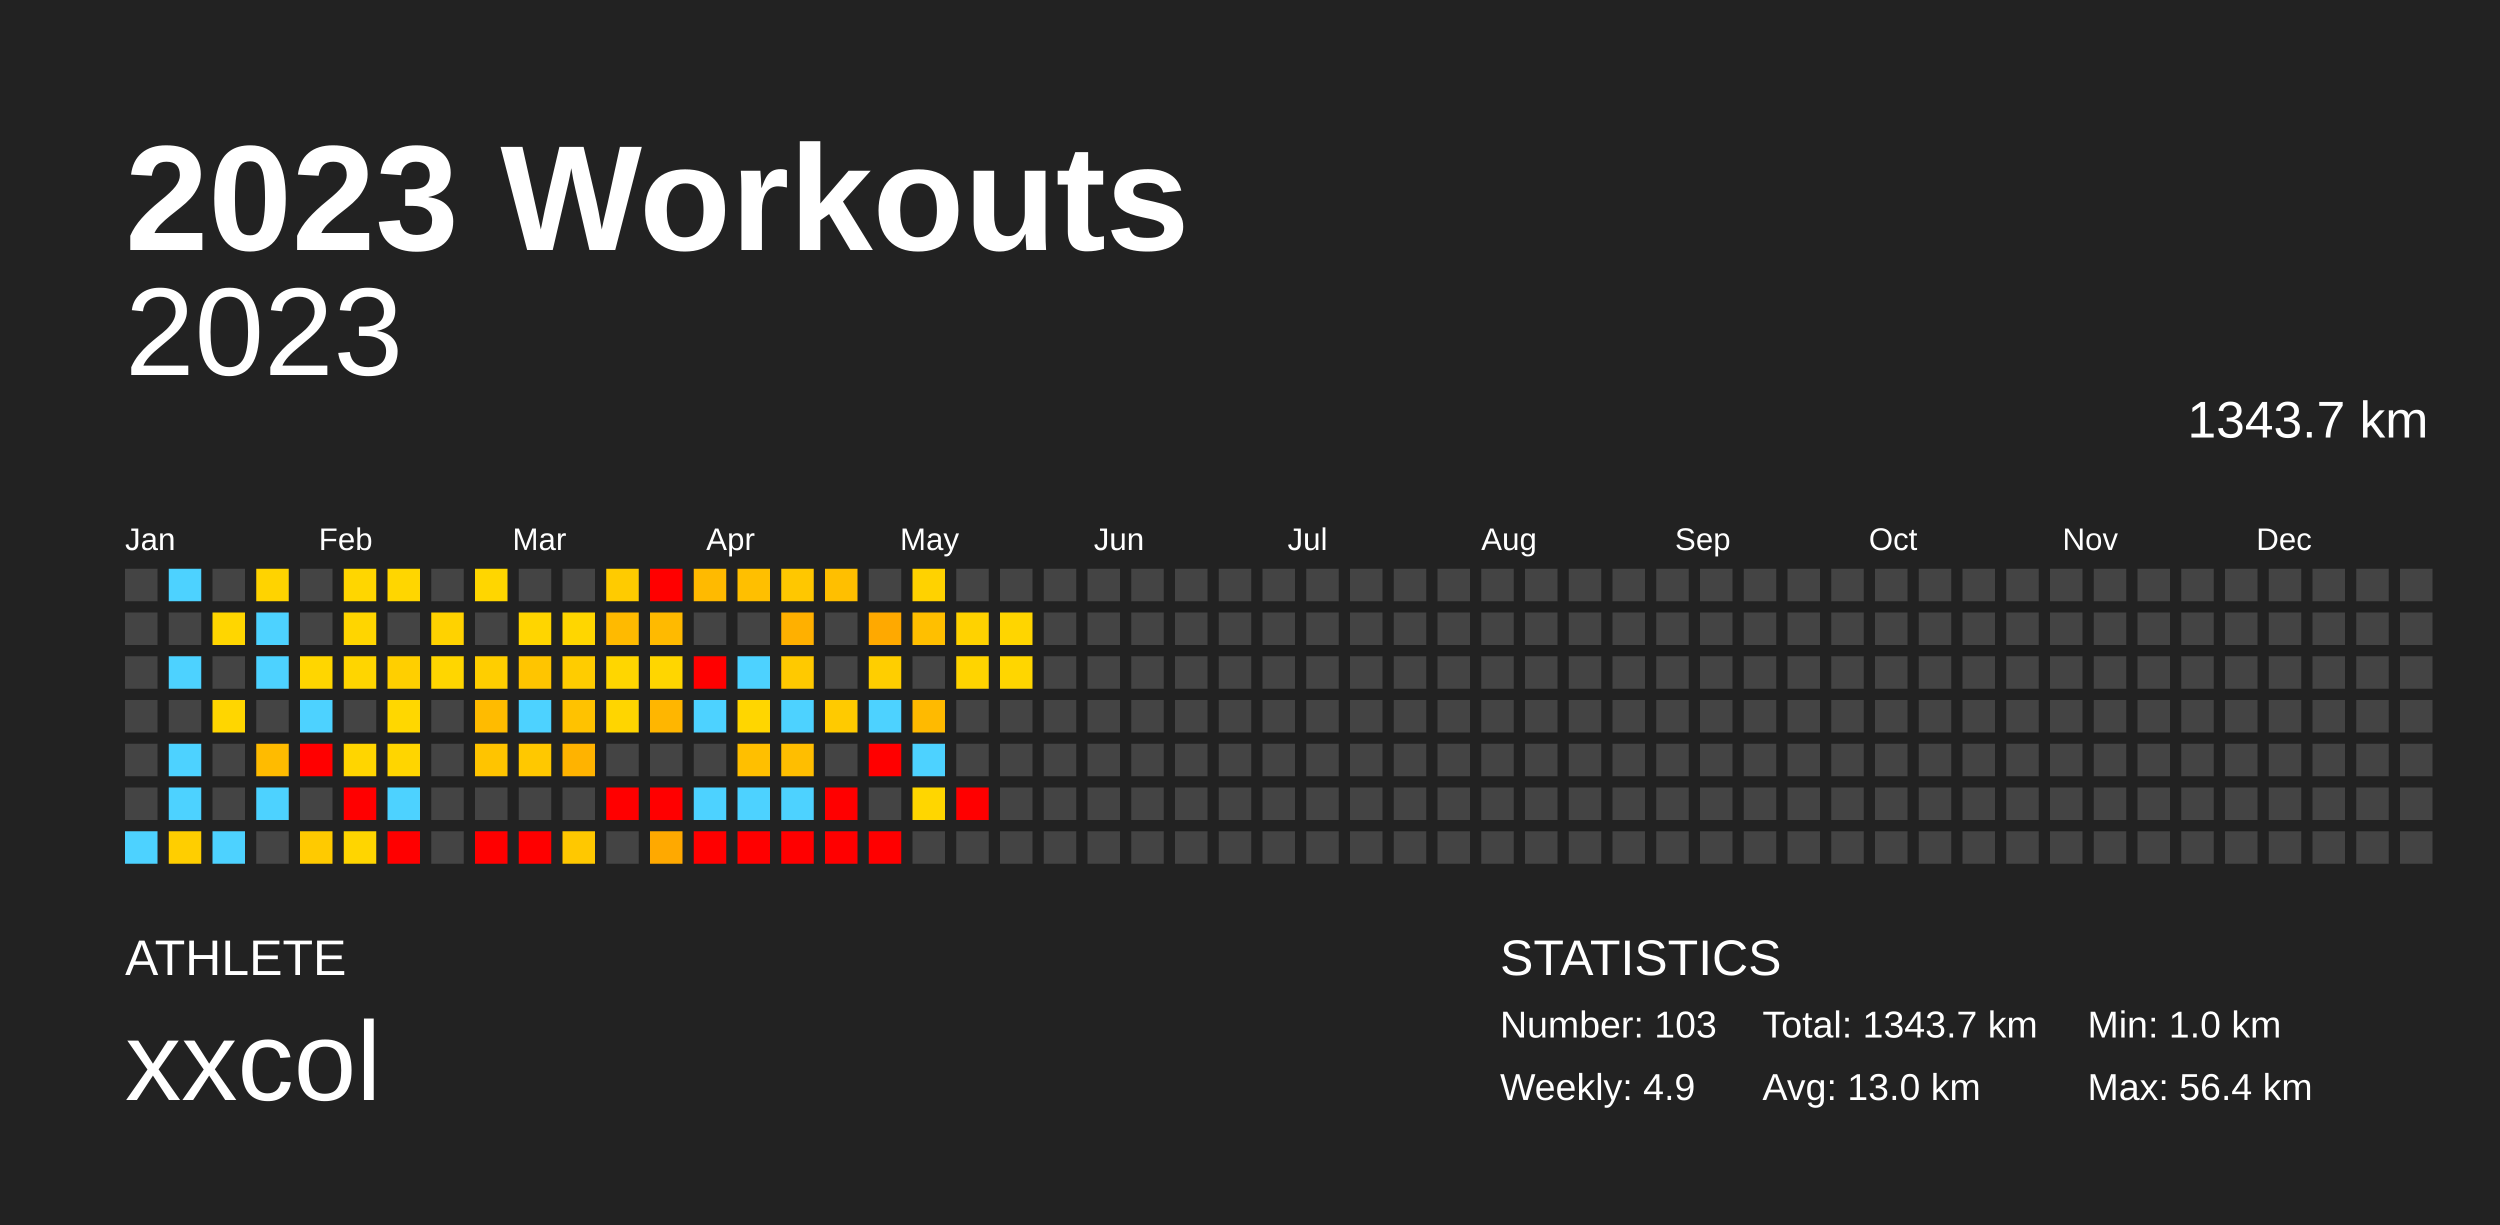
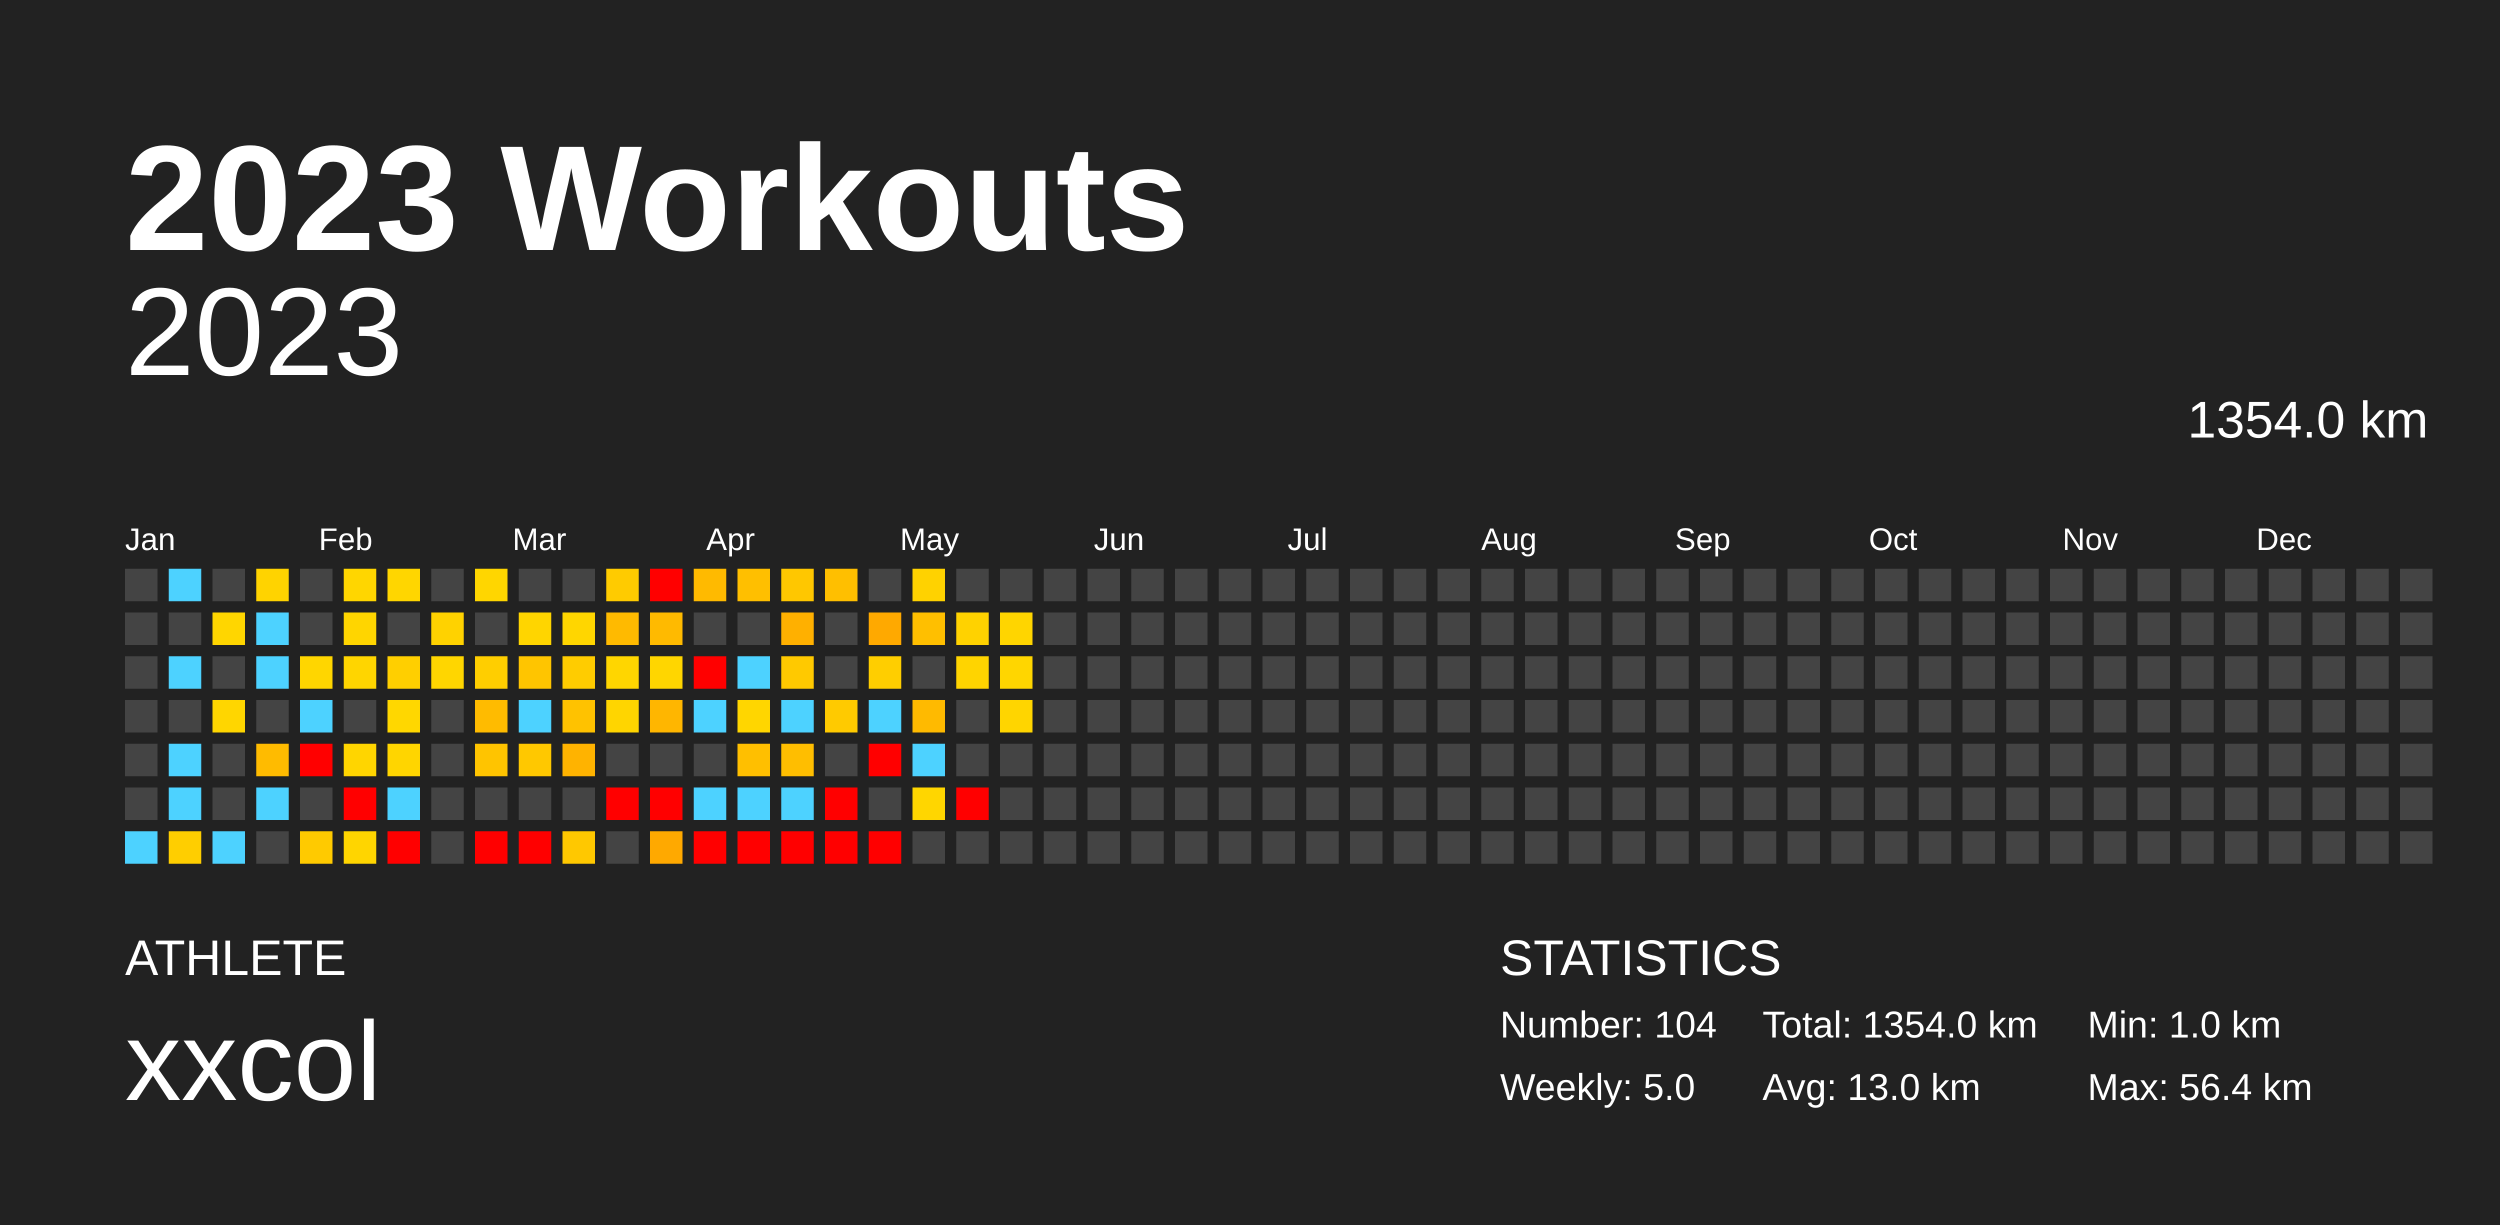
<svg xmlns="http://www.w3.org/2000/svg" baseProfile="full" height="98mm" version="1.1" viewBox="0,0,200,98" width="200mm">
  <defs />
  <rect fill="#222222" height="98" width="200" x="0" y="0" />
  <text fill="#FFFFFF" style="font-size:12px; font-family:Arial; font-weight:bold;" x="10" y="20">2023 Workouts</text>
  <text fill="#FFFFFF" style="font-size:4px; font-family:Arial" x="10" y="78">ATHLETE</text>
  <text fill="#FFFFFF" style="font-size:9px; font-family:Arial" x="10" y="88">xxcol</text>
  <text fill="#FFFFFF" style="font-size:4px; font-family:Arial" x="120" y="78">STATISTICS</text>
-   <text fill="#FFFFFF" style="font-size:3px; font-family:Arial" x="120" y="83">Number: 103</text>
-   <text fill="#FFFFFF" style="font-size:3px; font-family:Arial" x="120" y="88">Weekly: 4.9</text>
-   <text fill="#FFFFFF" style="font-size:3px; font-family:Arial" x="141" y="83">Total: 1343.7 km</text>
+   <text fill="#FFFFFF" style="font-size:3px; font-family:Arial" x="120" y="83">Number: 104</text>
+   <text fill="#FFFFFF" style="font-size:3px; font-family:Arial" x="120" y="88">Weekly: 5.0</text>
+   <text fill="#FFFFFF" style="font-size:3px; font-family:Arial" x="141" y="83">Total: 1354.0 km</text>
  <text fill="#FFFFFF" style="font-size:3px; font-family:Arial" x="141" y="88">Avg: 13.0 km</text>
  <text fill="#FFFFFF" style="font-size:3px; font-family:Arial" x="167" y="83">Min: 1.0 km</text>
  <text fill="#FFFFFF" style="font-size:3px; font-family:Arial" x="167" y="88">Max: 56.4 km</text>
  <text alignment-baseline="hanging" fill="#FFFFFF" style="font-size:10.0px; font-family:Arial;" x="10" y="30">2023</text>
-   <text alignment-baseline="hanging" fill="#FFFFFF" style="font-size:4.125px; font-family:Arial;" x="175" y="35">1343.7 km</text>
+   <text alignment-baseline="hanging" fill="#FFFFFF" style="font-size:4.125px; font-family:Arial;" x="175" y="35">1354.0 km</text>
  <text fill="#FFFFFF" style="font-size:2.5px; font-family:Arial" x="10.0" y="44">Jan</text>
  <text fill="#FFFFFF" style="font-size:2.5px; font-family:Arial" x="25.5" y="44">Feb</text>
  <text fill="#FFFFFF" style="font-size:2.5px; font-family:Arial" x="41.0" y="44">Mar</text>
  <text fill="#FFFFFF" style="font-size:2.5px; font-family:Arial" x="56.5" y="44">Apr</text>
  <text fill="#FFFFFF" style="font-size:2.5px; font-family:Arial" x="72.0" y="44">May</text>
  <text fill="#FFFFFF" style="font-size:2.5px; font-family:Arial" x="87.5" y="44">Jun</text>
  <text fill="#FFFFFF" style="font-size:2.5px; font-family:Arial" x="103.0" y="44">Jul</text>
  <text fill="#FFFFFF" style="font-size:2.5px; font-family:Arial" x="118.5" y="44">Aug</text>
  <text fill="#FFFFFF" style="font-size:2.5px; font-family:Arial" x="134.0" y="44">Sep</text>
  <text fill="#FFFFFF" style="font-size:2.5px; font-family:Arial" x="149.5" y="44">Oct</text>
  <text fill="#FFFFFF" style="font-size:2.5px; font-family:Arial" x="165.0" y="44">Nov</text>
  <text fill="#FFFFFF" style="font-size:2.5px; font-family:Arial" x="180.5" y="44">Dec</text>
  <rect fill="#444444" height="2.6" width="2.6" x="10.0" y="45.5" />
  <rect fill="#444444" height="2.6" width="2.6" x="10.0" y="49.0" />
  <rect fill="#444444" height="2.6" width="2.6" x="10.0" y="52.5" />
  <rect fill="#444444" height="2.6" width="2.6" x="10.0" y="56.0" />
  <rect fill="#444444" height="2.6" width="2.6" x="10.0" y="59.5" />
  <rect fill="#444444" height="2.6" width="2.6" x="10.0" y="63.0" />
  <rect fill="#4dd2ff" height="2.6" width="2.6" x="10.0" y="66.5" />
  <rect fill="#4dd2ff" height="2.6" width="2.6" x="13.5" y="45.5" />
  <rect fill="#444444" height="2.6" width="2.6" x="13.5" y="49.0" />
  <rect fill="#4dd2ff" height="2.6" width="2.6" x="13.5" y="52.5" />
  <rect fill="#444444" height="2.6" width="2.6" x="13.5" y="56.0" />
  <rect fill="#4dd2ff" height="2.6" width="2.6" x="13.5" y="59.5" />
  <rect fill="#4dd2ff" height="2.6" width="2.6" x="13.5" y="63.0" />
  <rect fill="#ffce00" height="2.6" width="2.6" x="13.5" y="66.5" />
  <rect fill="#444444" height="2.6" width="2.6" x="17.0" y="45.5" />
  <rect fill="#ffd600" height="2.6" width="2.6" x="17.0" y="49.0" />
  <rect fill="#444444" height="2.6" width="2.6" x="17.0" y="52.5" />
  <rect fill="#ffd600" height="2.6" width="2.6" x="17.0" y="56.0" />
  <rect fill="#444444" height="2.6" width="2.6" x="17.0" y="59.5" />
  <rect fill="#444444" height="2.6" width="2.6" x="17.0" y="63.0" />
  <rect fill="#4dd2ff" height="2.6" width="2.6" x="17.0" y="66.5" />
  <rect fill="#ffd300" height="2.6" width="2.6" x="20.5" y="45.5" />
  <rect fill="#4dd2ff" height="2.6" width="2.6" x="20.5" y="49.0" />
  <rect fill="#4dd2ff" height="2.6" width="2.6" x="20.5" y="52.5" />
  <rect fill="#444444" height="2.6" width="2.6" x="20.5" y="56.0" />
  <rect fill="#ffbb00" height="2.6" width="2.6" x="20.5" y="59.5" />
  <rect fill="#4dd2ff" height="2.6" width="2.6" x="20.5" y="63.0" />
  <rect fill="#444444" height="2.6" width="2.6" x="20.5" y="66.5" />
  <rect fill="#444444" height="2.6" width="2.6" x="24.0" y="45.5" />
  <rect fill="#444444" height="2.6" width="2.6" x="24.0" y="49.0" />
  <rect fill="#ffd600" height="2.6" width="2.6" x="24.0" y="52.5" />
  <rect fill="#4dd2ff" height="2.6" width="2.6" x="24.0" y="56.0" />
  <rect fill="red" height="2.6" width="2.6" x="24.0" y="59.5" />
  <rect fill="#444444" height="2.6" width="2.6" x="24.0" y="63.0" />
  <rect fill="#ffca00" height="2.6" width="2.6" x="24.0" y="66.5" />
  <rect fill="#ffd600" height="2.6" width="2.6" x="27.5" y="45.5" />
  <rect fill="#ffd500" height="2.6" width="2.6" x="27.5" y="49.0" />
  <rect fill="#ffd500" height="2.6" width="2.6" x="27.5" y="52.5" />
  <rect fill="#444444" height="2.6" width="2.6" x="27.5" y="56.0" />
  <rect fill="#ffd500" height="2.6" width="2.6" x="27.5" y="59.5" />
  <rect fill="red" height="2.6" width="2.6" x="27.5" y="63.0" />
  <rect fill="#ffd500" height="2.6" width="2.6" x="27.5" y="66.5" />
  <rect fill="#ffd600" height="2.6" width="2.6" x="31.0" y="45.5" />
  <rect fill="#444444" height="2.6" width="2.6" x="31.0" y="49.0" />
  <rect fill="#ffcf00" height="2.6" width="2.6" x="31.0" y="52.5" />
  <rect fill="#ffd700" height="2.6" width="2.6" x="31.0" y="56.0" />
  <rect fill="#ffd500" height="2.6" width="2.6" x="31.0" y="59.5" />
  <rect fill="#4dd2ff" height="2.6" width="2.6" x="31.0" y="63.0" />
  <rect fill="red" height="2.6" width="2.6" x="31.0" y="66.5" />
  <rect fill="#444444" height="2.6" width="2.6" x="34.5" y="45.5" />
  <rect fill="#ffd200" height="2.6" width="2.6" x="34.5" y="49.0" />
  <rect fill="#ffd600" height="2.6" width="2.6" x="34.5" y="52.5" />
  <rect fill="#444444" height="2.6" width="2.6" x="34.5" y="56.0" />
  <rect fill="#444444" height="2.6" width="2.6" x="34.5" y="59.5" />
  <rect fill="#444444" height="2.6" width="2.6" x="34.5" y="63.0" />
  <rect fill="#444444" height="2.6" width="2.6" x="34.5" y="66.5" />
  <rect fill="#ffd600" height="2.6" width="2.6" x="38.0" y="45.5" />
  <rect fill="#444444" height="2.6" width="2.6" x="38.0" y="49.0" />
  <rect fill="#ffce00" height="2.6" width="2.6" x="38.0" y="52.5" />
  <rect fill="#ffbb00" height="2.6" width="2.6" x="38.0" y="56.0" />
  <rect fill="#ffc400" height="2.6" width="2.6" x="38.0" y="59.5" />
  <rect fill="#444444" height="2.6" width="2.6" x="38.0" y="63.0" />
  <rect fill="red" height="2.6" width="2.6" x="38.0" y="66.5" />
  <rect fill="#444444" height="2.6" width="2.6" x="41.5" y="45.5" />
  <rect fill="#ffd500" height="2.6" width="2.6" x="41.5" y="49.0" />
  <rect fill="#ffc500" height="2.6" width="2.6" x="41.5" y="52.5" />
  <rect fill="#4dd2ff" height="2.6" width="2.6" x="41.5" y="56.0" />
  <rect fill="#ffc800" height="2.6" width="2.6" x="41.5" y="59.5" />
  <rect fill="#444444" height="2.6" width="2.6" x="41.5" y="63.0" />
  <rect fill="red" height="2.6" width="2.6" x="41.5" y="66.5" />
  <rect fill="#444444" height="2.6" width="2.6" x="45.0" y="45.5" />
  <rect fill="#ffd600" height="2.6" width="2.6" x="45.0" y="49.0" />
  <rect fill="#ffcc00" height="2.6" width="2.6" x="45.0" y="52.5" />
  <rect fill="#ffc200" height="2.6" width="2.6" x="45.0" y="56.0" />
  <rect fill="#ffb300" height="2.6" width="2.6" x="45.0" y="59.5" />
  <rect fill="#444444" height="2.6" width="2.6" x="45.0" y="63.0" />
  <rect fill="#ffc800" height="2.6" width="2.6" x="45.0" y="66.5" />
  <rect fill="#ffcb00" height="2.6" width="2.6" x="48.5" y="45.5" />
  <rect fill="#ffba00" height="2.6" width="2.6" x="48.5" y="49.0" />
  <rect fill="#ffd600" height="2.6" width="2.6" x="48.5" y="52.5" />
  <rect fill="#ffd500" height="2.6" width="2.6" x="48.5" y="56.0" />
  <rect fill="#444444" height="2.6" width="2.6" x="48.5" y="59.5" />
  <rect fill="red" height="2.6" width="2.6" x="48.5" y="63.0" />
  <rect fill="#444444" height="2.6" width="2.6" x="48.5" y="66.5" />
  <rect fill="red" height="2.6" width="2.6" x="52.0" y="45.5" />
  <rect fill="#ffba00" height="2.6" width="2.6" x="52.0" y="49.0" />
  <rect fill="#ffd600" height="2.6" width="2.6" x="52.0" y="52.5" />
  <rect fill="#ffb600" height="2.6" width="2.6" x="52.0" y="56.0" />
  <rect fill="#444444" height="2.6" width="2.6" x="52.0" y="59.5" />
  <rect fill="red" height="2.6" width="2.6" x="52.0" y="63.0" />
  <rect fill="#ffa900" height="2.6" width="2.6" x="52.0" y="66.5" />
  <rect fill="#ffba00" height="2.6" width="2.6" x="55.5" y="45.5" />
  <rect fill="#444444" height="2.6" width="2.6" x="55.5" y="49.0" />
  <rect fill="red" height="2.6" width="2.6" x="55.5" y="52.5" />
  <rect fill="#4dd2ff" height="2.6" width="2.6" x="55.5" y="56.0" />
  <rect fill="#444444" height="2.6" width="2.6" x="55.5" y="59.5" />
  <rect fill="#4dd2ff" height="2.6" width="2.6" x="55.5" y="63.0" />
  <rect fill="red" height="2.6" width="2.6" x="55.5" y="66.5" />
  <rect fill="#ffbf00" height="2.6" width="2.6" x="59.0" y="45.5" />
  <rect fill="#444444" height="2.6" width="2.6" x="59.0" y="49.0" />
  <rect fill="#4dd2ff" height="2.6" width="2.6" x="59.0" y="52.5" />
  <rect fill="#ffd600" height="2.6" width="2.6" x="59.0" y="56.0" />
  <rect fill="#ffbf00" height="2.6" width="2.6" x="59.0" y="59.5" />
  <rect fill="#4dd2ff" height="2.6" width="2.6" x="59.0" y="63.0" />
  <rect fill="red" height="2.6" width="2.6" x="59.0" y="66.5" />
  <rect fill="#ffc700" height="2.6" width="2.6" x="62.5" y="45.5" />
  <rect fill="#ffb000" height="2.6" width="2.6" x="62.5" y="49.0" />
  <rect fill="#ffc900" height="2.6" width="2.6" x="62.5" y="52.5" />
  <rect fill="#4dd2ff" height="2.6" width="2.6" x="62.5" y="56.0" />
  <rect fill="#ffbe00" height="2.6" width="2.6" x="62.5" y="59.5" />
  <rect fill="#4dd2ff" height="2.6" width="2.6" x="62.5" y="63.0" />
  <rect fill="red" height="2.6" width="2.6" x="62.5" y="66.5" />
  <rect fill="#ffbf00" height="2.6" width="2.6" x="66.0" y="45.5" />
  <rect fill="#444444" height="2.6" width="2.6" x="66.0" y="49.0" />
  <rect fill="#444444" height="2.6" width="2.6" x="66.0" y="52.5" />
  <rect fill="#ffca00" height="2.6" width="2.6" x="66.0" y="56.0" />
  <rect fill="#444444" height="2.6" width="2.6" x="66.0" y="59.5" />
  <rect fill="red" height="2.6" width="2.6" x="66.0" y="63.0" />
  <rect fill="red" height="2.6" width="2.6" x="66.0" y="66.5" />
  <rect fill="#444444" height="2.6" width="2.6" x="69.5" y="45.5" />
  <rect fill="#ffa900" height="2.6" width="2.6" x="69.5" y="49.0" />
  <rect fill="#ffce00" height="2.6" width="2.6" x="69.5" y="52.5" />
  <rect fill="#4dd2ff" height="2.6" width="2.6" x="69.5" y="56.0" />
  <rect fill="red" height="2.6" width="2.6" x="69.5" y="59.5" />
  <rect fill="#444444" height="2.6" width="2.6" x="69.5" y="63.0" />
  <rect fill="red" height="2.6" width="2.6" x="69.5" y="66.5" />
  <rect fill="#ffd200" height="2.6" width="2.6" x="73.0" y="45.5" />
  <rect fill="#ffbf00" height="2.6" width="2.6" x="73.0" y="49.0" />
  <rect fill="#444444" height="2.6" width="2.6" x="73.0" y="52.5" />
  <rect fill="#ffba00" height="2.6" width="2.6" x="73.0" y="56.0" />
  <rect fill="#4dd2ff" height="2.6" width="2.6" x="73.0" y="59.5" />
  <rect fill="#ffd600" height="2.6" width="2.6" x="73.0" y="63.0" />
  <rect fill="#444444" height="2.6" width="2.6" x="73.0" y="66.5" />
  <rect fill="#444444" height="2.6" width="2.6" x="76.5" y="45.5" />
  <rect fill="#ffd200" height="2.6" width="2.6" x="76.5" y="49.0" />
  <rect fill="#ffd400" height="2.6" width="2.6" x="76.5" y="52.5" />
  <rect fill="#444444" height="2.6" width="2.6" x="76.5" y="56.0" />
  <rect fill="#444444" height="2.6" width="2.6" x="76.5" y="59.5" />
  <rect fill="red" height="2.6" width="2.6" x="76.5" y="63.0" />
  <rect fill="#444444" height="2.6" width="2.6" x="76.5" y="66.5" />
  <rect fill="#444444" height="2.6" width="2.6" x="80.0" y="45.5" />
  <rect fill="#ffd500" height="2.6" width="2.6" x="80.0" y="49.0" />
  <rect fill="#ffd600" height="2.6" width="2.6" x="80.0" y="52.5" />
-   <rect fill="#444444" height="2.6" width="2.6" x="80.0" y="56.0" />
+   <rect fill="#ffd500" height="2.6" width="2.6" x="80.0" y="56.0" />
  <rect fill="#444444" height="2.6" width="2.6" x="80.0" y="59.5" />
  <rect fill="#444444" height="2.6" width="2.6" x="80.0" y="63.0" />
  <rect fill="#444444" height="2.6" width="2.6" x="80.0" y="66.5" />
  <rect fill="#444444" height="2.6" width="2.6" x="83.5" y="45.5" />
  <rect fill="#444444" height="2.6" width="2.6" x="83.5" y="49.0" />
  <rect fill="#444444" height="2.6" width="2.6" x="83.5" y="52.5" />
  <rect fill="#444444" height="2.6" width="2.6" x="83.5" y="56.0" />
  <rect fill="#444444" height="2.6" width="2.6" x="83.5" y="59.5" />
  <rect fill="#444444" height="2.6" width="2.6" x="83.5" y="63.0" />
  <rect fill="#444444" height="2.6" width="2.6" x="83.5" y="66.5" />
  <rect fill="#444444" height="2.6" width="2.6" x="87.0" y="45.5" />
  <rect fill="#444444" height="2.6" width="2.6" x="87.0" y="49.0" />
  <rect fill="#444444" height="2.6" width="2.6" x="87.0" y="52.5" />
  <rect fill="#444444" height="2.6" width="2.6" x="87.0" y="56.0" />
  <rect fill="#444444" height="2.6" width="2.6" x="87.0" y="59.5" />
  <rect fill="#444444" height="2.6" width="2.6" x="87.0" y="63.0" />
  <rect fill="#444444" height="2.6" width="2.6" x="87.0" y="66.5" />
  <rect fill="#444444" height="2.6" width="2.6" x="90.5" y="45.5" />
  <rect fill="#444444" height="2.6" width="2.6" x="90.5" y="49.0" />
  <rect fill="#444444" height="2.6" width="2.6" x="90.5" y="52.5" />
  <rect fill="#444444" height="2.6" width="2.6" x="90.5" y="56.0" />
  <rect fill="#444444" height="2.6" width="2.6" x="90.5" y="59.5" />
  <rect fill="#444444" height="2.6" width="2.6" x="90.5" y="63.0" />
  <rect fill="#444444" height="2.6" width="2.6" x="90.5" y="66.5" />
  <rect fill="#444444" height="2.6" width="2.6" x="94.0" y="45.5" />
  <rect fill="#444444" height="2.6" width="2.6" x="94.0" y="49.0" />
  <rect fill="#444444" height="2.6" width="2.6" x="94.0" y="52.5" />
  <rect fill="#444444" height="2.6" width="2.6" x="94.0" y="56.0" />
  <rect fill="#444444" height="2.6" width="2.6" x="94.0" y="59.5" />
  <rect fill="#444444" height="2.6" width="2.6" x="94.0" y="63.0" />
  <rect fill="#444444" height="2.6" width="2.6" x="94.0" y="66.5" />
  <rect fill="#444444" height="2.6" width="2.6" x="97.5" y="45.5" />
  <rect fill="#444444" height="2.6" width="2.6" x="97.5" y="49.0" />
  <rect fill="#444444" height="2.6" width="2.6" x="97.5" y="52.5" />
  <rect fill="#444444" height="2.6" width="2.6" x="97.5" y="56.0" />
  <rect fill="#444444" height="2.6" width="2.6" x="97.5" y="59.5" />
  <rect fill="#444444" height="2.6" width="2.6" x="97.5" y="63.0" />
  <rect fill="#444444" height="2.6" width="2.6" x="97.5" y="66.5" />
  <rect fill="#444444" height="2.6" width="2.6" x="101.0" y="45.5" />
  <rect fill="#444444" height="2.6" width="2.6" x="101.0" y="49.0" />
  <rect fill="#444444" height="2.6" width="2.6" x="101.0" y="52.5" />
  <rect fill="#444444" height="2.6" width="2.6" x="101.0" y="56.0" />
  <rect fill="#444444" height="2.6" width="2.6" x="101.0" y="59.5" />
  <rect fill="#444444" height="2.6" width="2.6" x="101.0" y="63.0" />
  <rect fill="#444444" height="2.6" width="2.6" x="101.0" y="66.5" />
  <rect fill="#444444" height="2.6" width="2.6" x="104.5" y="45.5" />
  <rect fill="#444444" height="2.6" width="2.6" x="104.5" y="49.0" />
  <rect fill="#444444" height="2.6" width="2.6" x="104.5" y="52.5" />
  <rect fill="#444444" height="2.6" width="2.6" x="104.5" y="56.0" />
  <rect fill="#444444" height="2.6" width="2.6" x="104.5" y="59.5" />
  <rect fill="#444444" height="2.6" width="2.6" x="104.5" y="63.0" />
  <rect fill="#444444" height="2.6" width="2.6" x="104.5" y="66.5" />
  <rect fill="#444444" height="2.6" width="2.6" x="108.0" y="45.5" />
  <rect fill="#444444" height="2.6" width="2.6" x="108.0" y="49.0" />
  <rect fill="#444444" height="2.6" width="2.6" x="108.0" y="52.5" />
  <rect fill="#444444" height="2.6" width="2.6" x="108.0" y="56.0" />
  <rect fill="#444444" height="2.6" width="2.6" x="108.0" y="59.5" />
  <rect fill="#444444" height="2.6" width="2.6" x="108.0" y="63.0" />
  <rect fill="#444444" height="2.6" width="2.6" x="108.0" y="66.5" />
  <rect fill="#444444" height="2.6" width="2.6" x="111.5" y="45.5" />
  <rect fill="#444444" height="2.6" width="2.6" x="111.5" y="49.0" />
  <rect fill="#444444" height="2.6" width="2.6" x="111.5" y="52.5" />
  <rect fill="#444444" height="2.6" width="2.6" x="111.5" y="56.0" />
  <rect fill="#444444" height="2.6" width="2.6" x="111.5" y="59.5" />
  <rect fill="#444444" height="2.6" width="2.6" x="111.5" y="63.0" />
  <rect fill="#444444" height="2.6" width="2.6" x="111.5" y="66.5" />
  <rect fill="#444444" height="2.6" width="2.6" x="115.0" y="45.5" />
  <rect fill="#444444" height="2.6" width="2.6" x="115.0" y="49.0" />
  <rect fill="#444444" height="2.6" width="2.6" x="115.0" y="52.5" />
  <rect fill="#444444" height="2.6" width="2.6" x="115.0" y="56.0" />
  <rect fill="#444444" height="2.6" width="2.6" x="115.0" y="59.5" />
  <rect fill="#444444" height="2.6" width="2.6" x="115.0" y="63.0" />
  <rect fill="#444444" height="2.6" width="2.6" x="115.0" y="66.5" />
  <rect fill="#444444" height="2.6" width="2.6" x="118.5" y="45.5" />
  <rect fill="#444444" height="2.6" width="2.6" x="118.5" y="49.0" />
  <rect fill="#444444" height="2.6" width="2.6" x="118.5" y="52.5" />
  <rect fill="#444444" height="2.6" width="2.6" x="118.5" y="56.0" />
  <rect fill="#444444" height="2.6" width="2.6" x="118.5" y="59.5" />
  <rect fill="#444444" height="2.6" width="2.6" x="118.5" y="63.0" />
  <rect fill="#444444" height="2.6" width="2.6" x="118.5" y="66.5" />
  <rect fill="#444444" height="2.6" width="2.6" x="122.0" y="45.5" />
  <rect fill="#444444" height="2.6" width="2.6" x="122.0" y="49.0" />
  <rect fill="#444444" height="2.6" width="2.6" x="122.0" y="52.5" />
  <rect fill="#444444" height="2.6" width="2.6" x="122.0" y="56.0" />
  <rect fill="#444444" height="2.6" width="2.6" x="122.0" y="59.5" />
  <rect fill="#444444" height="2.6" width="2.6" x="122.0" y="63.0" />
  <rect fill="#444444" height="2.6" width="2.6" x="122.0" y="66.5" />
  <rect fill="#444444" height="2.6" width="2.6" x="125.5" y="45.5" />
  <rect fill="#444444" height="2.6" width="2.6" x="125.5" y="49.0" />
  <rect fill="#444444" height="2.6" width="2.6" x="125.5" y="52.5" />
  <rect fill="#444444" height="2.6" width="2.6" x="125.5" y="56.0" />
  <rect fill="#444444" height="2.6" width="2.6" x="125.5" y="59.5" />
  <rect fill="#444444" height="2.6" width="2.6" x="125.5" y="63.0" />
  <rect fill="#444444" height="2.6" width="2.6" x="125.5" y="66.5" />
  <rect fill="#444444" height="2.6" width="2.6" x="129.0" y="45.5" />
  <rect fill="#444444" height="2.6" width="2.6" x="129.0" y="49.0" />
  <rect fill="#444444" height="2.6" width="2.6" x="129.0" y="52.5" />
  <rect fill="#444444" height="2.6" width="2.6" x="129.0" y="56.0" />
  <rect fill="#444444" height="2.6" width="2.6" x="129.0" y="59.5" />
  <rect fill="#444444" height="2.6" width="2.6" x="129.0" y="63.0" />
  <rect fill="#444444" height="2.6" width="2.6" x="129.0" y="66.5" />
  <rect fill="#444444" height="2.6" width="2.6" x="132.5" y="45.5" />
  <rect fill="#444444" height="2.6" width="2.6" x="132.5" y="49.0" />
  <rect fill="#444444" height="2.6" width="2.6" x="132.5" y="52.5" />
  <rect fill="#444444" height="2.6" width="2.6" x="132.5" y="56.0" />
  <rect fill="#444444" height="2.6" width="2.6" x="132.5" y="59.5" />
  <rect fill="#444444" height="2.6" width="2.6" x="132.5" y="63.0" />
  <rect fill="#444444" height="2.6" width="2.6" x="132.5" y="66.5" />
  <rect fill="#444444" height="2.6" width="2.6" x="136.0" y="45.5" />
  <rect fill="#444444" height="2.6" width="2.6" x="136.0" y="49.0" />
  <rect fill="#444444" height="2.6" width="2.6" x="136.0" y="52.5" />
  <rect fill="#444444" height="2.6" width="2.6" x="136.0" y="56.0" />
  <rect fill="#444444" height="2.6" width="2.6" x="136.0" y="59.5" />
  <rect fill="#444444" height="2.6" width="2.6" x="136.0" y="63.0" />
  <rect fill="#444444" height="2.6" width="2.6" x="136.0" y="66.5" />
  <rect fill="#444444" height="2.6" width="2.6" x="139.5" y="45.5" />
  <rect fill="#444444" height="2.6" width="2.6" x="139.5" y="49.0" />
  <rect fill="#444444" height="2.6" width="2.6" x="139.5" y="52.5" />
  <rect fill="#444444" height="2.6" width="2.6" x="139.5" y="56.0" />
  <rect fill="#444444" height="2.6" width="2.6" x="139.5" y="59.5" />
  <rect fill="#444444" height="2.6" width="2.6" x="139.5" y="63.0" />
  <rect fill="#444444" height="2.6" width="2.6" x="139.5" y="66.5" />
  <rect fill="#444444" height="2.6" width="2.6" x="143.0" y="45.5" />
  <rect fill="#444444" height="2.6" width="2.6" x="143.0" y="49.0" />
  <rect fill="#444444" height="2.6" width="2.6" x="143.0" y="52.5" />
  <rect fill="#444444" height="2.6" width="2.6" x="143.0" y="56.0" />
  <rect fill="#444444" height="2.6" width="2.6" x="143.0" y="59.5" />
  <rect fill="#444444" height="2.6" width="2.6" x="143.0" y="63.0" />
  <rect fill="#444444" height="2.6" width="2.6" x="143.0" y="66.5" />
  <rect fill="#444444" height="2.6" width="2.6" x="146.5" y="45.5" />
  <rect fill="#444444" height="2.6" width="2.6" x="146.5" y="49.0" />
  <rect fill="#444444" height="2.6" width="2.6" x="146.5" y="52.5" />
  <rect fill="#444444" height="2.6" width="2.6" x="146.5" y="56.0" />
  <rect fill="#444444" height="2.6" width="2.6" x="146.5" y="59.5" />
  <rect fill="#444444" height="2.6" width="2.6" x="146.5" y="63.0" />
  <rect fill="#444444" height="2.6" width="2.6" x="146.5" y="66.5" />
  <rect fill="#444444" height="2.6" width="2.6" x="150.0" y="45.5" />
  <rect fill="#444444" height="2.6" width="2.6" x="150.0" y="49.0" />
  <rect fill="#444444" height="2.6" width="2.6" x="150.0" y="52.5" />
  <rect fill="#444444" height="2.6" width="2.6" x="150.0" y="56.0" />
  <rect fill="#444444" height="2.6" width="2.6" x="150.0" y="59.5" />
  <rect fill="#444444" height="2.6" width="2.6" x="150.0" y="63.0" />
  <rect fill="#444444" height="2.6" width="2.6" x="150.0" y="66.5" />
  <rect fill="#444444" height="2.6" width="2.6" x="153.5" y="45.5" />
  <rect fill="#444444" height="2.6" width="2.6" x="153.5" y="49.0" />
  <rect fill="#444444" height="2.6" width="2.6" x="153.5" y="52.5" />
  <rect fill="#444444" height="2.6" width="2.6" x="153.5" y="56.0" />
  <rect fill="#444444" height="2.6" width="2.6" x="153.5" y="59.5" />
  <rect fill="#444444" height="2.6" width="2.6" x="153.5" y="63.0" />
  <rect fill="#444444" height="2.6" width="2.6" x="153.5" y="66.5" />
  <rect fill="#444444" height="2.6" width="2.6" x="157.0" y="45.5" />
  <rect fill="#444444" height="2.6" width="2.6" x="157.0" y="49.0" />
  <rect fill="#444444" height="2.6" width="2.6" x="157.0" y="52.5" />
  <rect fill="#444444" height="2.6" width="2.6" x="157.0" y="56.0" />
  <rect fill="#444444" height="2.6" width="2.6" x="157.0" y="59.5" />
  <rect fill="#444444" height="2.6" width="2.6" x="157.0" y="63.0" />
  <rect fill="#444444" height="2.6" width="2.6" x="157.0" y="66.5" />
  <rect fill="#444444" height="2.6" width="2.6" x="160.5" y="45.5" />
  <rect fill="#444444" height="2.6" width="2.6" x="160.5" y="49.0" />
  <rect fill="#444444" height="2.6" width="2.6" x="160.5" y="52.5" />
  <rect fill="#444444" height="2.6" width="2.6" x="160.5" y="56.0" />
  <rect fill="#444444" height="2.6" width="2.6" x="160.5" y="59.5" />
  <rect fill="#444444" height="2.6" width="2.6" x="160.5" y="63.0" />
  <rect fill="#444444" height="2.6" width="2.6" x="160.5" y="66.5" />
  <rect fill="#444444" height="2.6" width="2.6" x="164.0" y="45.5" />
  <rect fill="#444444" height="2.6" width="2.6" x="164.0" y="49.0" />
  <rect fill="#444444" height="2.6" width="2.6" x="164.0" y="52.5" />
  <rect fill="#444444" height="2.6" width="2.6" x="164.0" y="56.0" />
  <rect fill="#444444" height="2.6" width="2.6" x="164.0" y="59.5" />
  <rect fill="#444444" height="2.6" width="2.6" x="164.0" y="63.0" />
  <rect fill="#444444" height="2.6" width="2.6" x="164.0" y="66.5" />
  <rect fill="#444444" height="2.6" width="2.6" x="167.5" y="45.5" />
  <rect fill="#444444" height="2.6" width="2.6" x="167.5" y="49.0" />
  <rect fill="#444444" height="2.6" width="2.6" x="167.5" y="52.5" />
  <rect fill="#444444" height="2.6" width="2.6" x="167.5" y="56.0" />
  <rect fill="#444444" height="2.6" width="2.6" x="167.5" y="59.5" />
  <rect fill="#444444" height="2.6" width="2.6" x="167.5" y="63.0" />
  <rect fill="#444444" height="2.6" width="2.6" x="167.5" y="66.5" />
  <rect fill="#444444" height="2.6" width="2.6" x="171.0" y="45.5" />
  <rect fill="#444444" height="2.6" width="2.6" x="171.0" y="49.0" />
  <rect fill="#444444" height="2.6" width="2.6" x="171.0" y="52.5" />
  <rect fill="#444444" height="2.6" width="2.6" x="171.0" y="56.0" />
  <rect fill="#444444" height="2.6" width="2.6" x="171.0" y="59.5" />
  <rect fill="#444444" height="2.6" width="2.6" x="171.0" y="63.0" />
  <rect fill="#444444" height="2.6" width="2.6" x="171.0" y="66.5" />
  <rect fill="#444444" height="2.6" width="2.6" x="174.5" y="45.5" />
  <rect fill="#444444" height="2.6" width="2.6" x="174.5" y="49.0" />
  <rect fill="#444444" height="2.6" width="2.6" x="174.5" y="52.5" />
  <rect fill="#444444" height="2.6" width="2.6" x="174.5" y="56.0" />
  <rect fill="#444444" height="2.6" width="2.6" x="174.5" y="59.5" />
  <rect fill="#444444" height="2.6" width="2.6" x="174.5" y="63.0" />
  <rect fill="#444444" height="2.6" width="2.6" x="174.5" y="66.5" />
  <rect fill="#444444" height="2.6" width="2.6" x="178.0" y="45.5" />
  <rect fill="#444444" height="2.6" width="2.6" x="178.0" y="49.0" />
  <rect fill="#444444" height="2.6" width="2.6" x="178.0" y="52.5" />
  <rect fill="#444444" height="2.6" width="2.6" x="178.0" y="56.0" />
  <rect fill="#444444" height="2.6" width="2.6" x="178.0" y="59.5" />
  <rect fill="#444444" height="2.6" width="2.6" x="178.0" y="63.0" />
  <rect fill="#444444" height="2.6" width="2.6" x="178.0" y="66.5" />
  <rect fill="#444444" height="2.6" width="2.6" x="181.5" y="45.5" />
  <rect fill="#444444" height="2.6" width="2.6" x="181.5" y="49.0" />
  <rect fill="#444444" height="2.6" width="2.6" x="181.5" y="52.5" />
  <rect fill="#444444" height="2.6" width="2.6" x="181.5" y="56.0" />
  <rect fill="#444444" height="2.6" width="2.6" x="181.5" y="59.5" />
  <rect fill="#444444" height="2.6" width="2.6" x="181.5" y="63.0" />
  <rect fill="#444444" height="2.6" width="2.6" x="181.5" y="66.5" />
  <rect fill="#444444" height="2.6" width="2.6" x="185.0" y="45.5" />
  <rect fill="#444444" height="2.6" width="2.6" x="185.0" y="49.0" />
  <rect fill="#444444" height="2.6" width="2.6" x="185.0" y="52.5" />
  <rect fill="#444444" height="2.6" width="2.6" x="185.0" y="56.0" />
  <rect fill="#444444" height="2.6" width="2.6" x="185.0" y="59.5" />
  <rect fill="#444444" height="2.6" width="2.6" x="185.0" y="63.0" />
  <rect fill="#444444" height="2.6" width="2.6" x="185.0" y="66.5" />
  <rect fill="#444444" height="2.6" width="2.6" x="188.5" y="45.5" />
  <rect fill="#444444" height="2.6" width="2.6" x="188.5" y="49.0" />
  <rect fill="#444444" height="2.6" width="2.6" x="188.5" y="52.5" />
  <rect fill="#444444" height="2.6" width="2.6" x="188.5" y="56.0" />
  <rect fill="#444444" height="2.6" width="2.6" x="188.5" y="59.5" />
  <rect fill="#444444" height="2.6" width="2.6" x="188.5" y="63.0" />
  <rect fill="#444444" height="2.6" width="2.6" x="188.5" y="66.5" />
  <rect fill="#444444" height="2.6" width="2.6" x="192.0" y="45.5" />
  <rect fill="#444444" height="2.6" width="2.6" x="192.0" y="49.0" />
  <rect fill="#444444" height="2.6" width="2.6" x="192.0" y="52.5" />
  <rect fill="#444444" height="2.6" width="2.6" x="192.0" y="56.0" />
  <rect fill="#444444" height="2.6" width="2.6" x="192.0" y="59.5" />
  <rect fill="#444444" height="2.6" width="2.6" x="192.0" y="63.0" />
  <rect fill="#444444" height="2.6" width="2.6" x="192.0" y="66.5" />
</svg>
